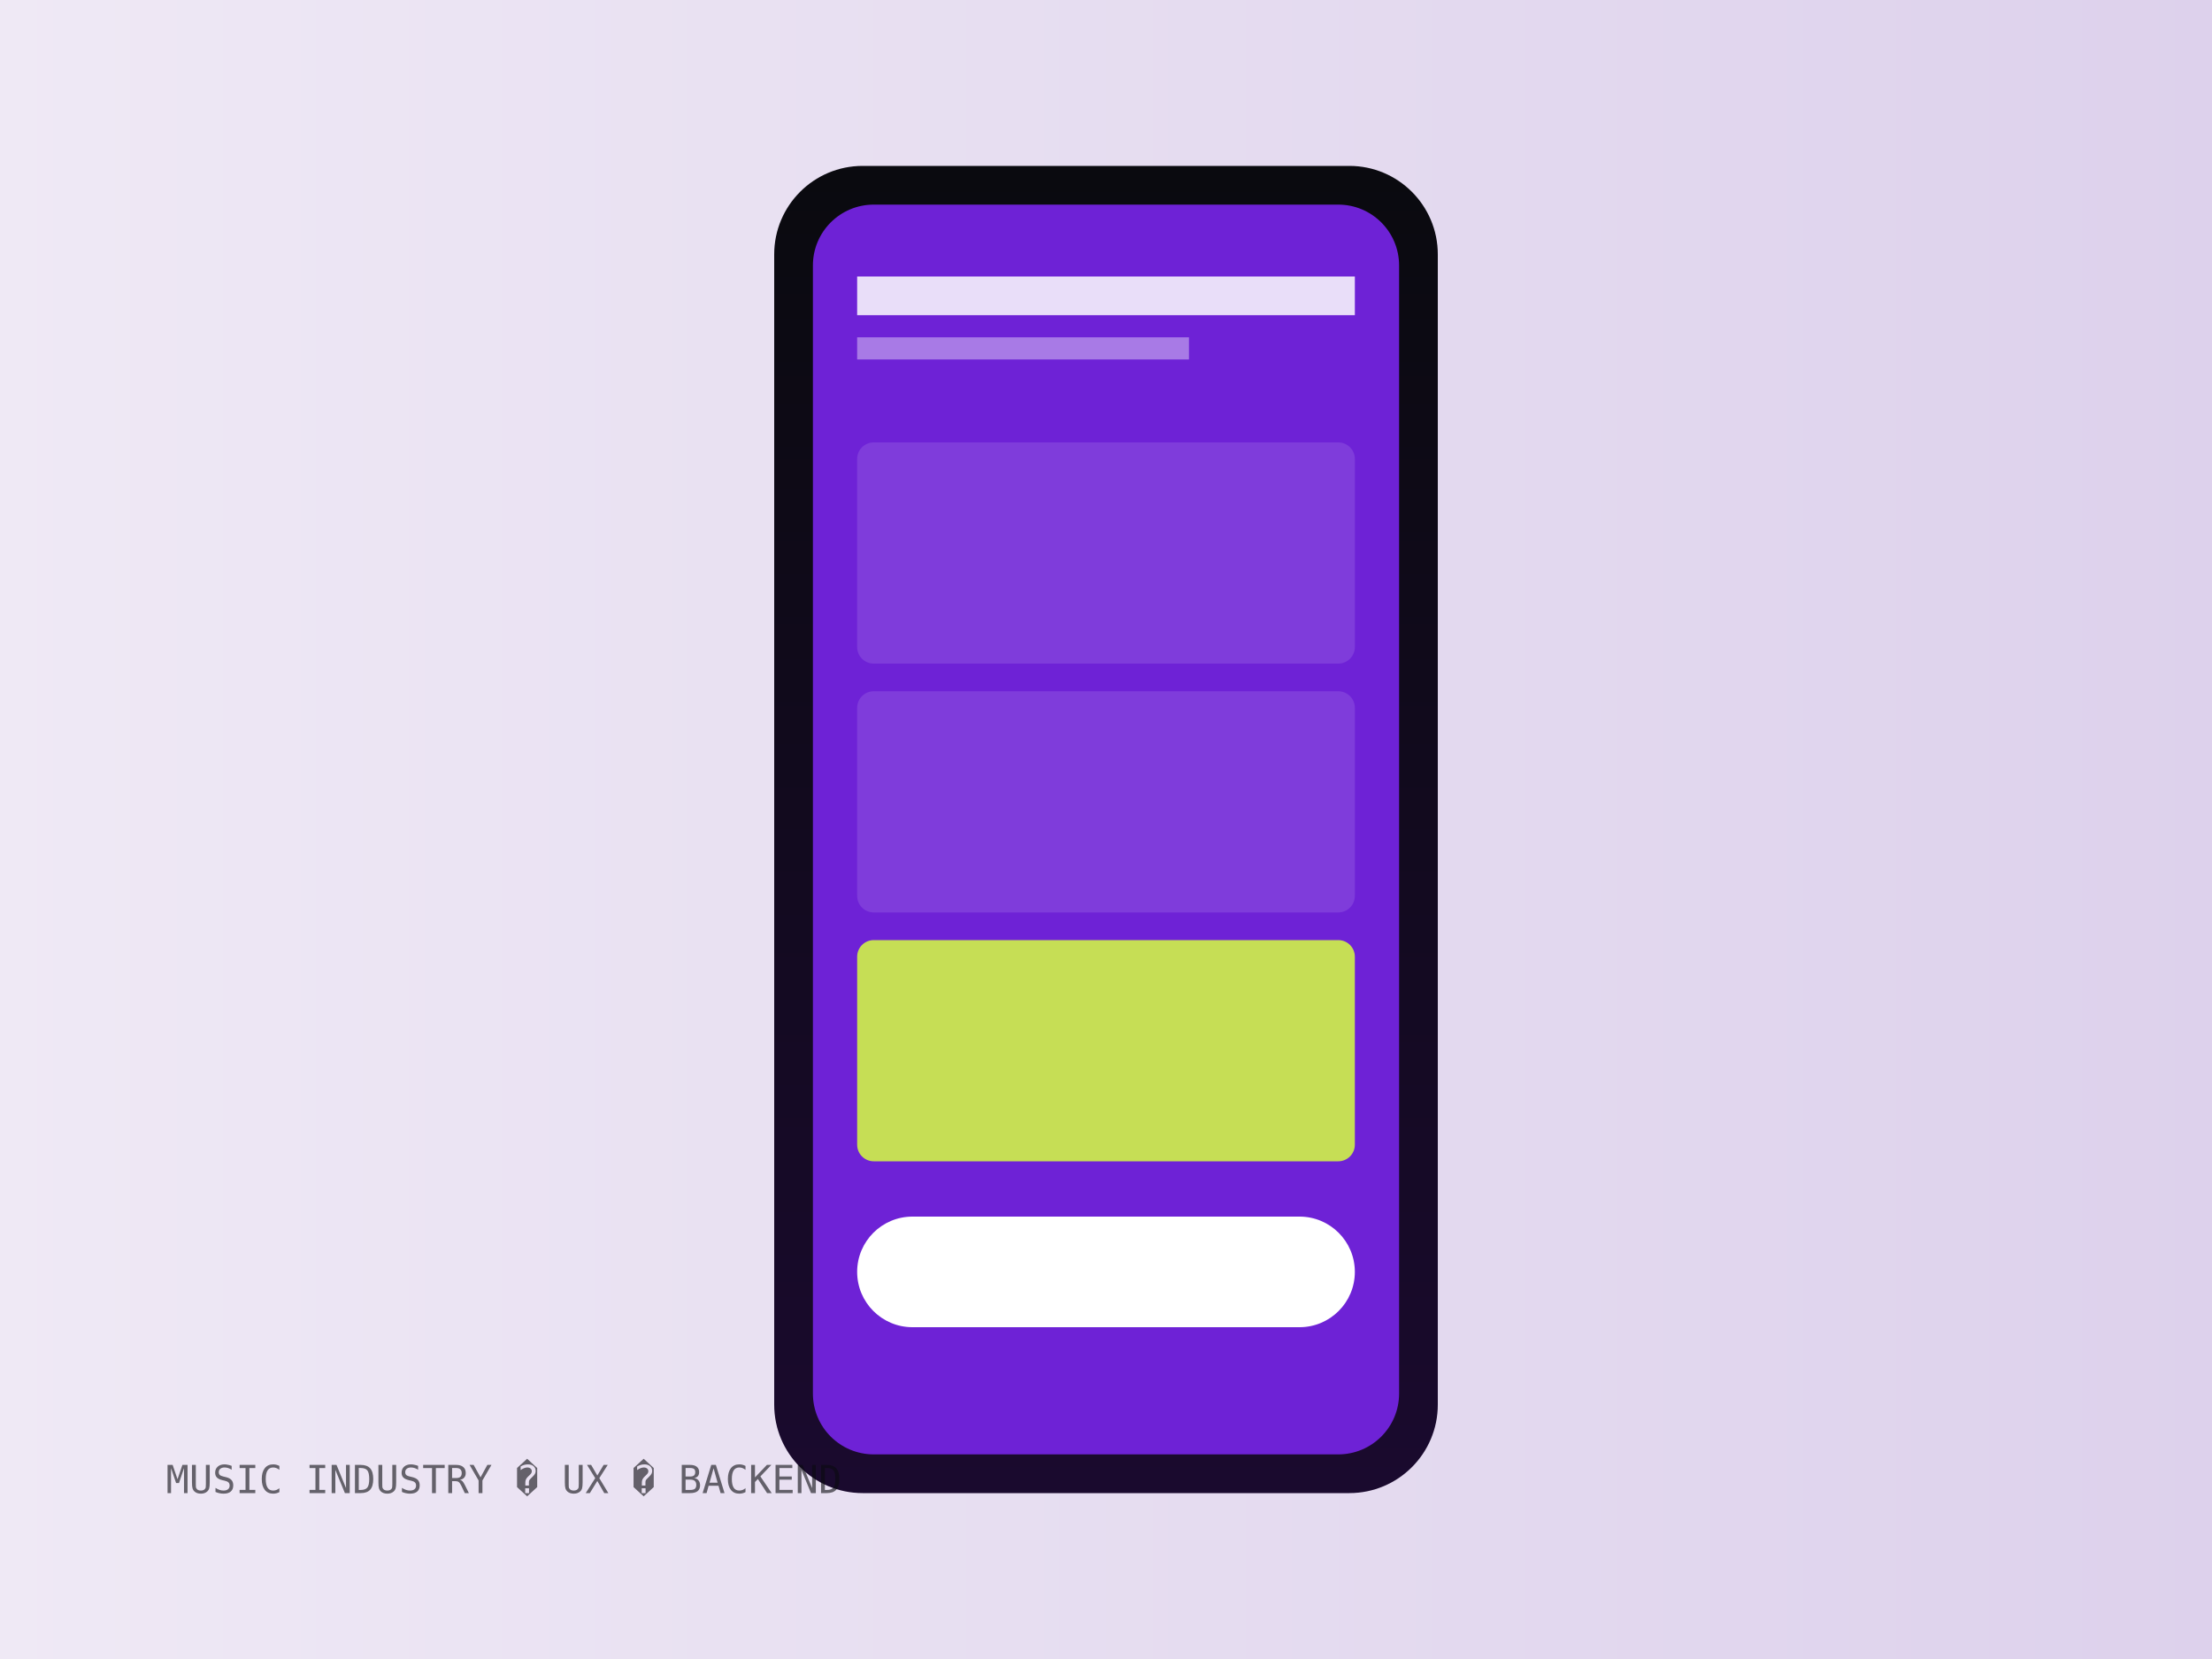
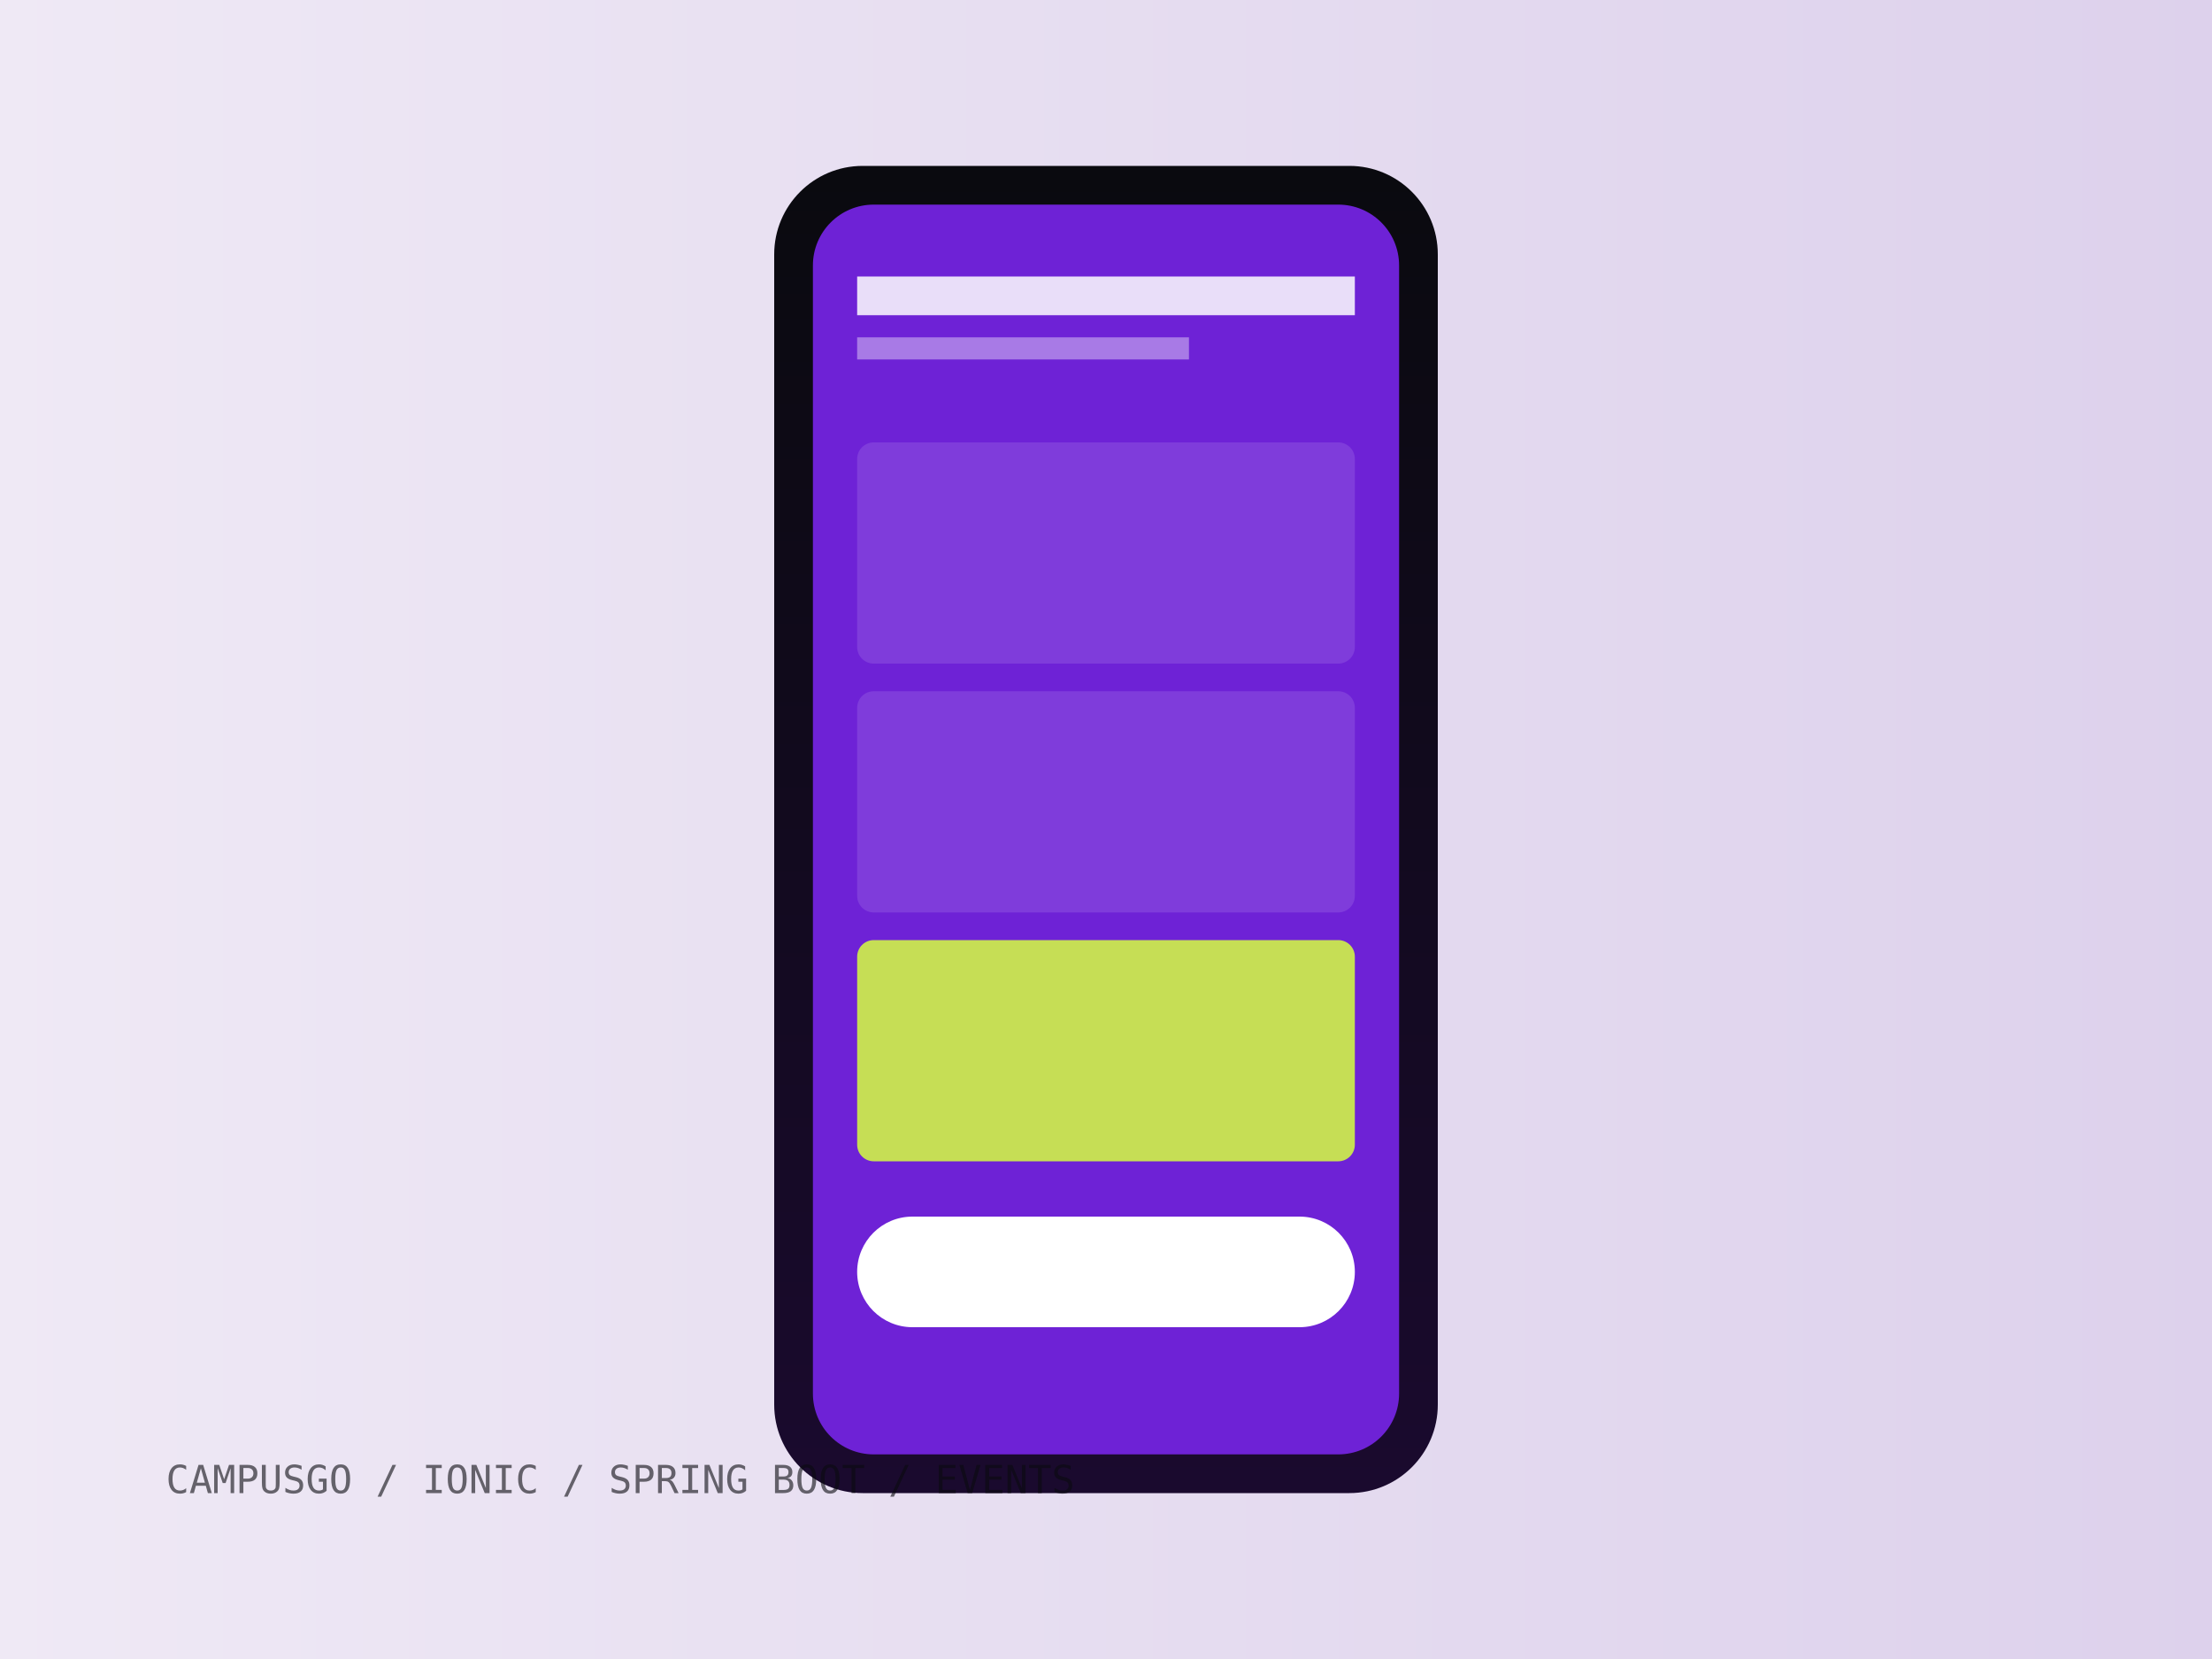
<svg xmlns="http://www.w3.org/2000/svg" viewBox="0 0 800 600" width="800" height="600">
  <defs>
    <linearGradient id="g2" x1="0" y1="0" x2="1" y2="0">
      <stop offset="0%" stop-color="#EFE9F5" />
      <stop offset="100%" stop-color="#DDD1EC" />
    </linearGradient>
    <linearGradient id="phone" x1="0" y1="0" x2="0" y2="1">
      <stop offset="0%" stop-color="#0A0A0F" />
      <stop offset="100%" stop-color="#1A0A2E" />
    </linearGradient>
  </defs>
  <rect width="800" height="600" fill="url(#g2)" />
  <g transform="translate(280 60)">
    <rect width="240" height="480" rx="32" fill="url(#phone)" />
    <rect x="14" y="14" width="212" height="452" rx="22" fill="#6E22D6" />
    <rect x="30" y="40" width="180" height="14" fill="#FFFFFF" opacity="0.85" />
    <rect x="30" y="62" width="120" height="8" fill="#FFFFFF" opacity="0.4" />
    <rect x="30" y="100" width="180" height="80" rx="6" fill="#FFFFFF" opacity="0.12" />
    <rect x="30" y="190" width="180" height="80" rx="6" fill="#FFFFFF" opacity="0.12" />
    <rect x="30" y="280" width="180" height="80" rx="6" fill="#D6FF3E" opacity="0.85" />
    <rect x="30" y="380" width="180" height="40" rx="20" fill="#FFFFFF" />
  </g>
-   <text x="60" y="540" font-family="monospace" font-size="14" fill="#0A0A0F" opacity="0.6">MUSIC INDUSTRY � UX � BACKEND</text>
+   <text x="60" y="540" font-family="monospace" font-size="14" fill="#0A0A0F" opacity="0.6">CAMPUSGO / IONIC / SPRING BOOT / EVENTS</text>
</svg>
